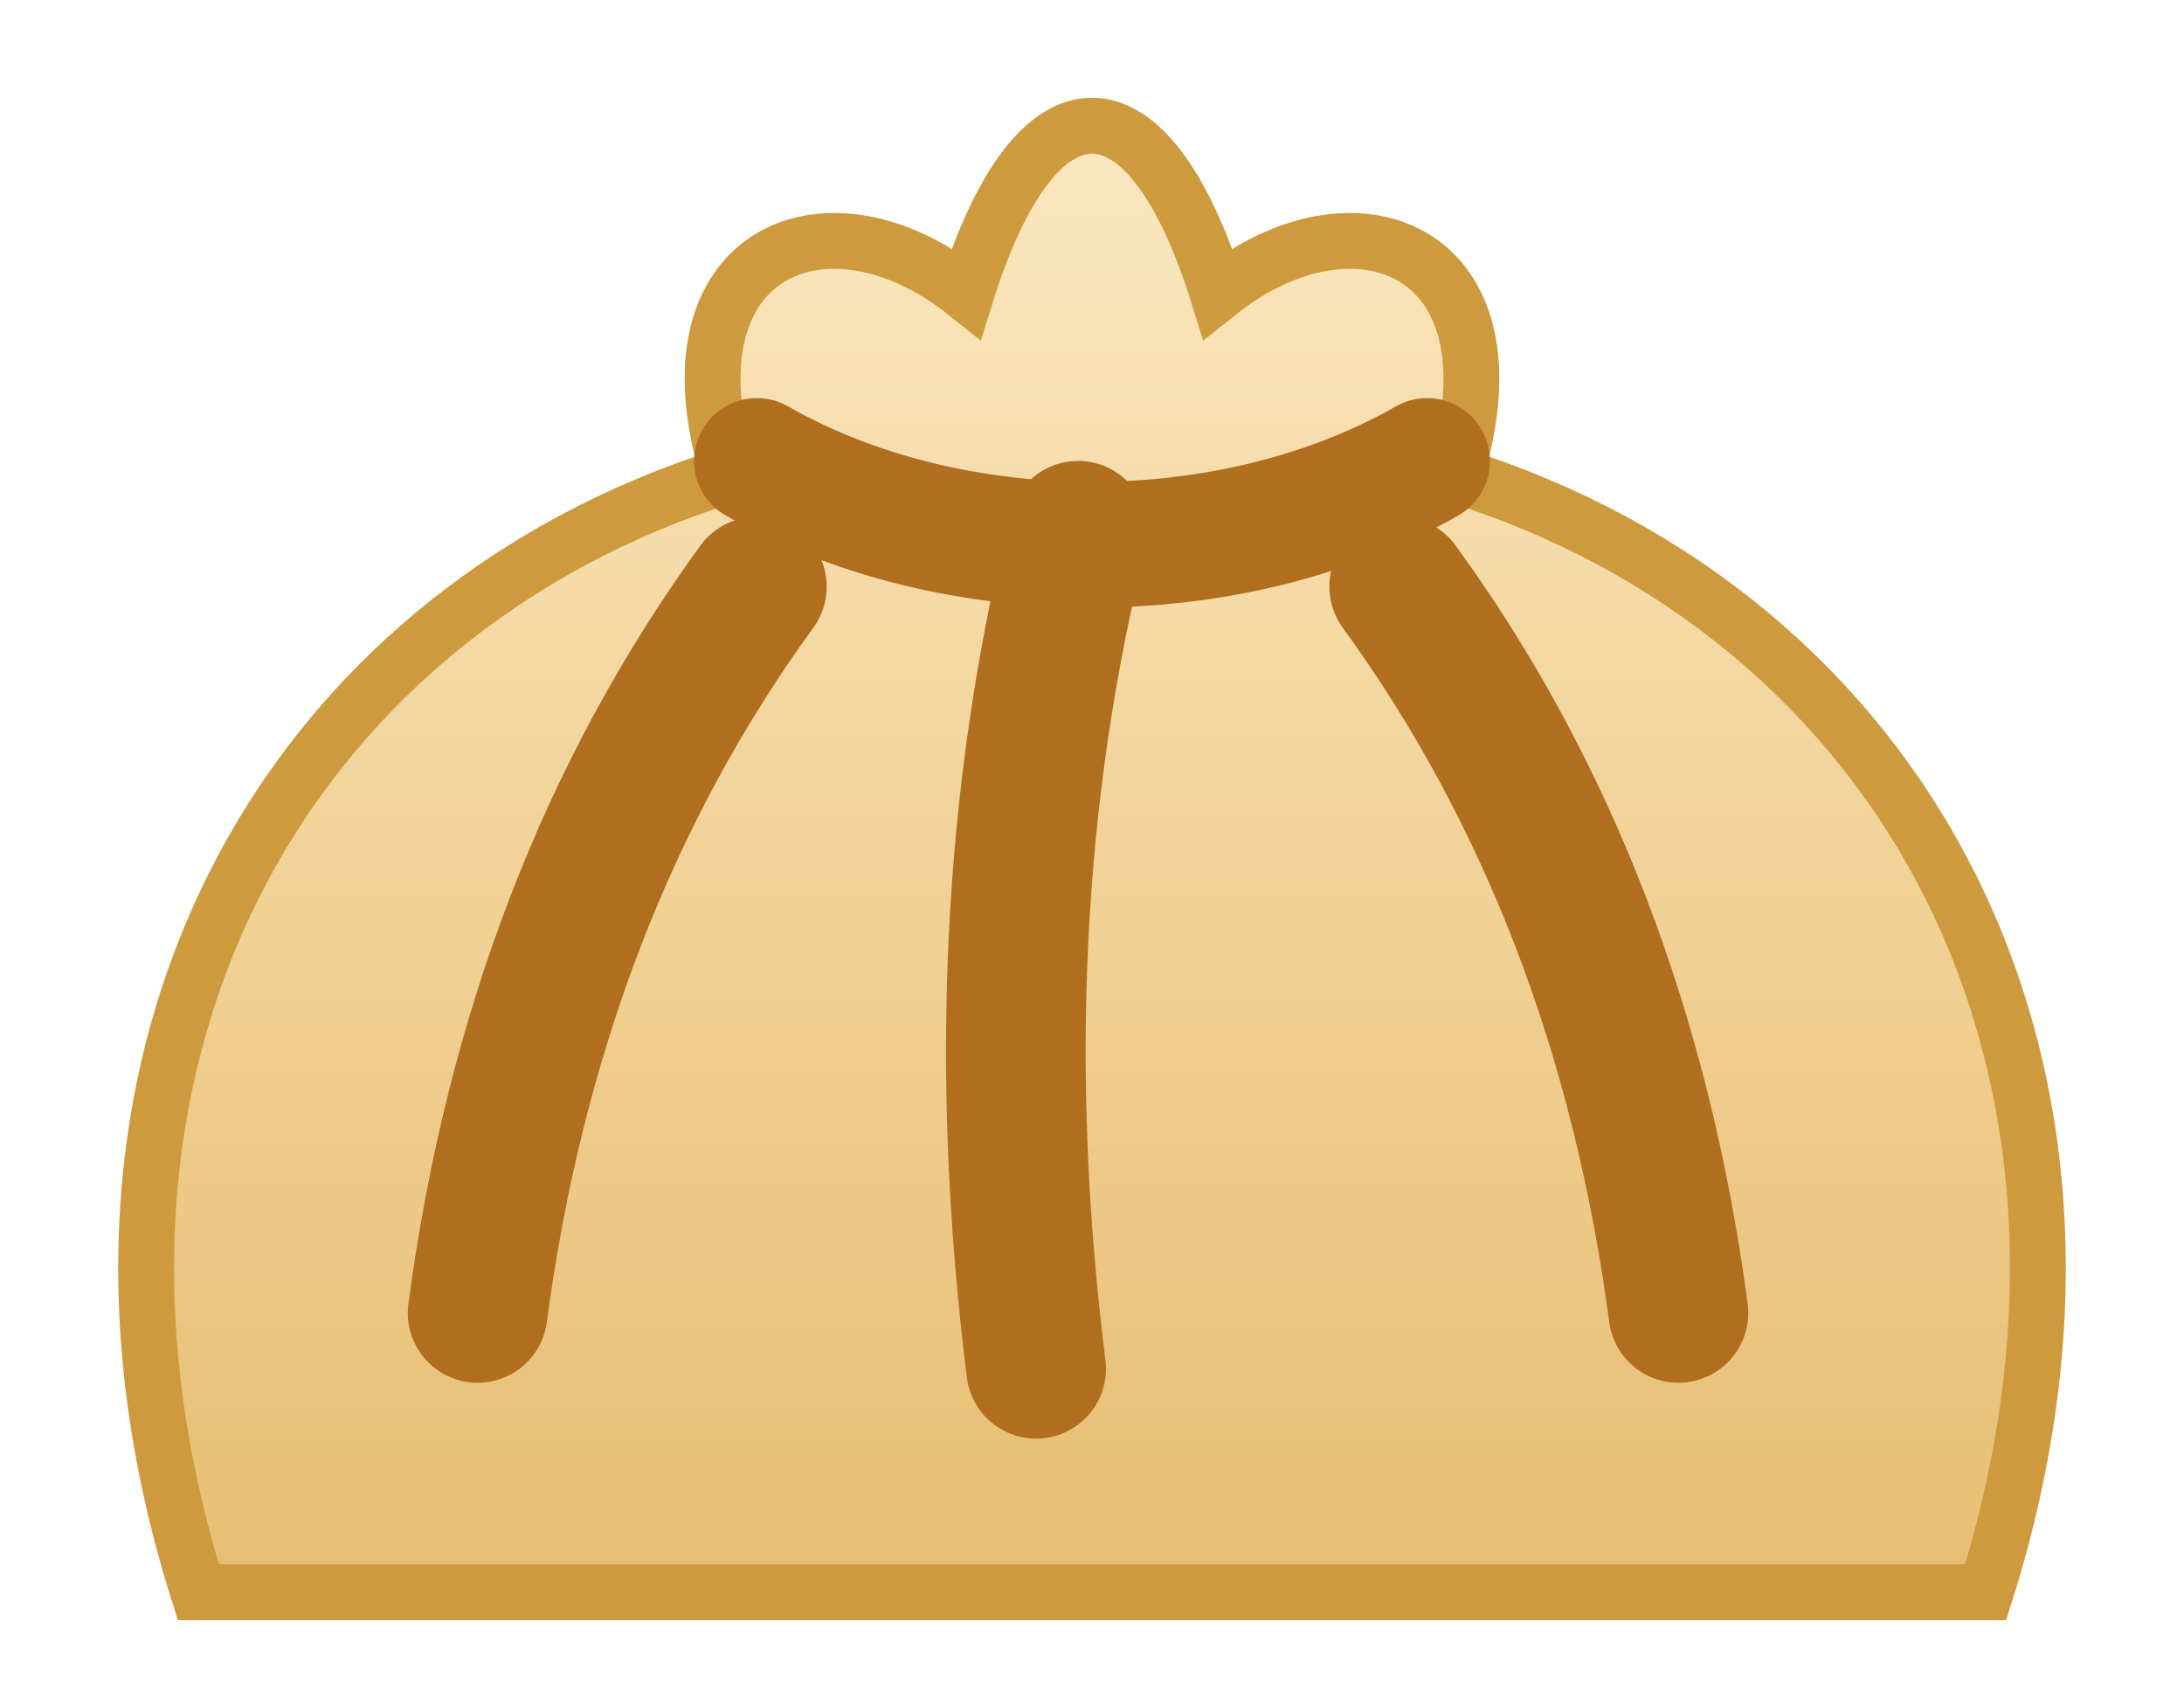
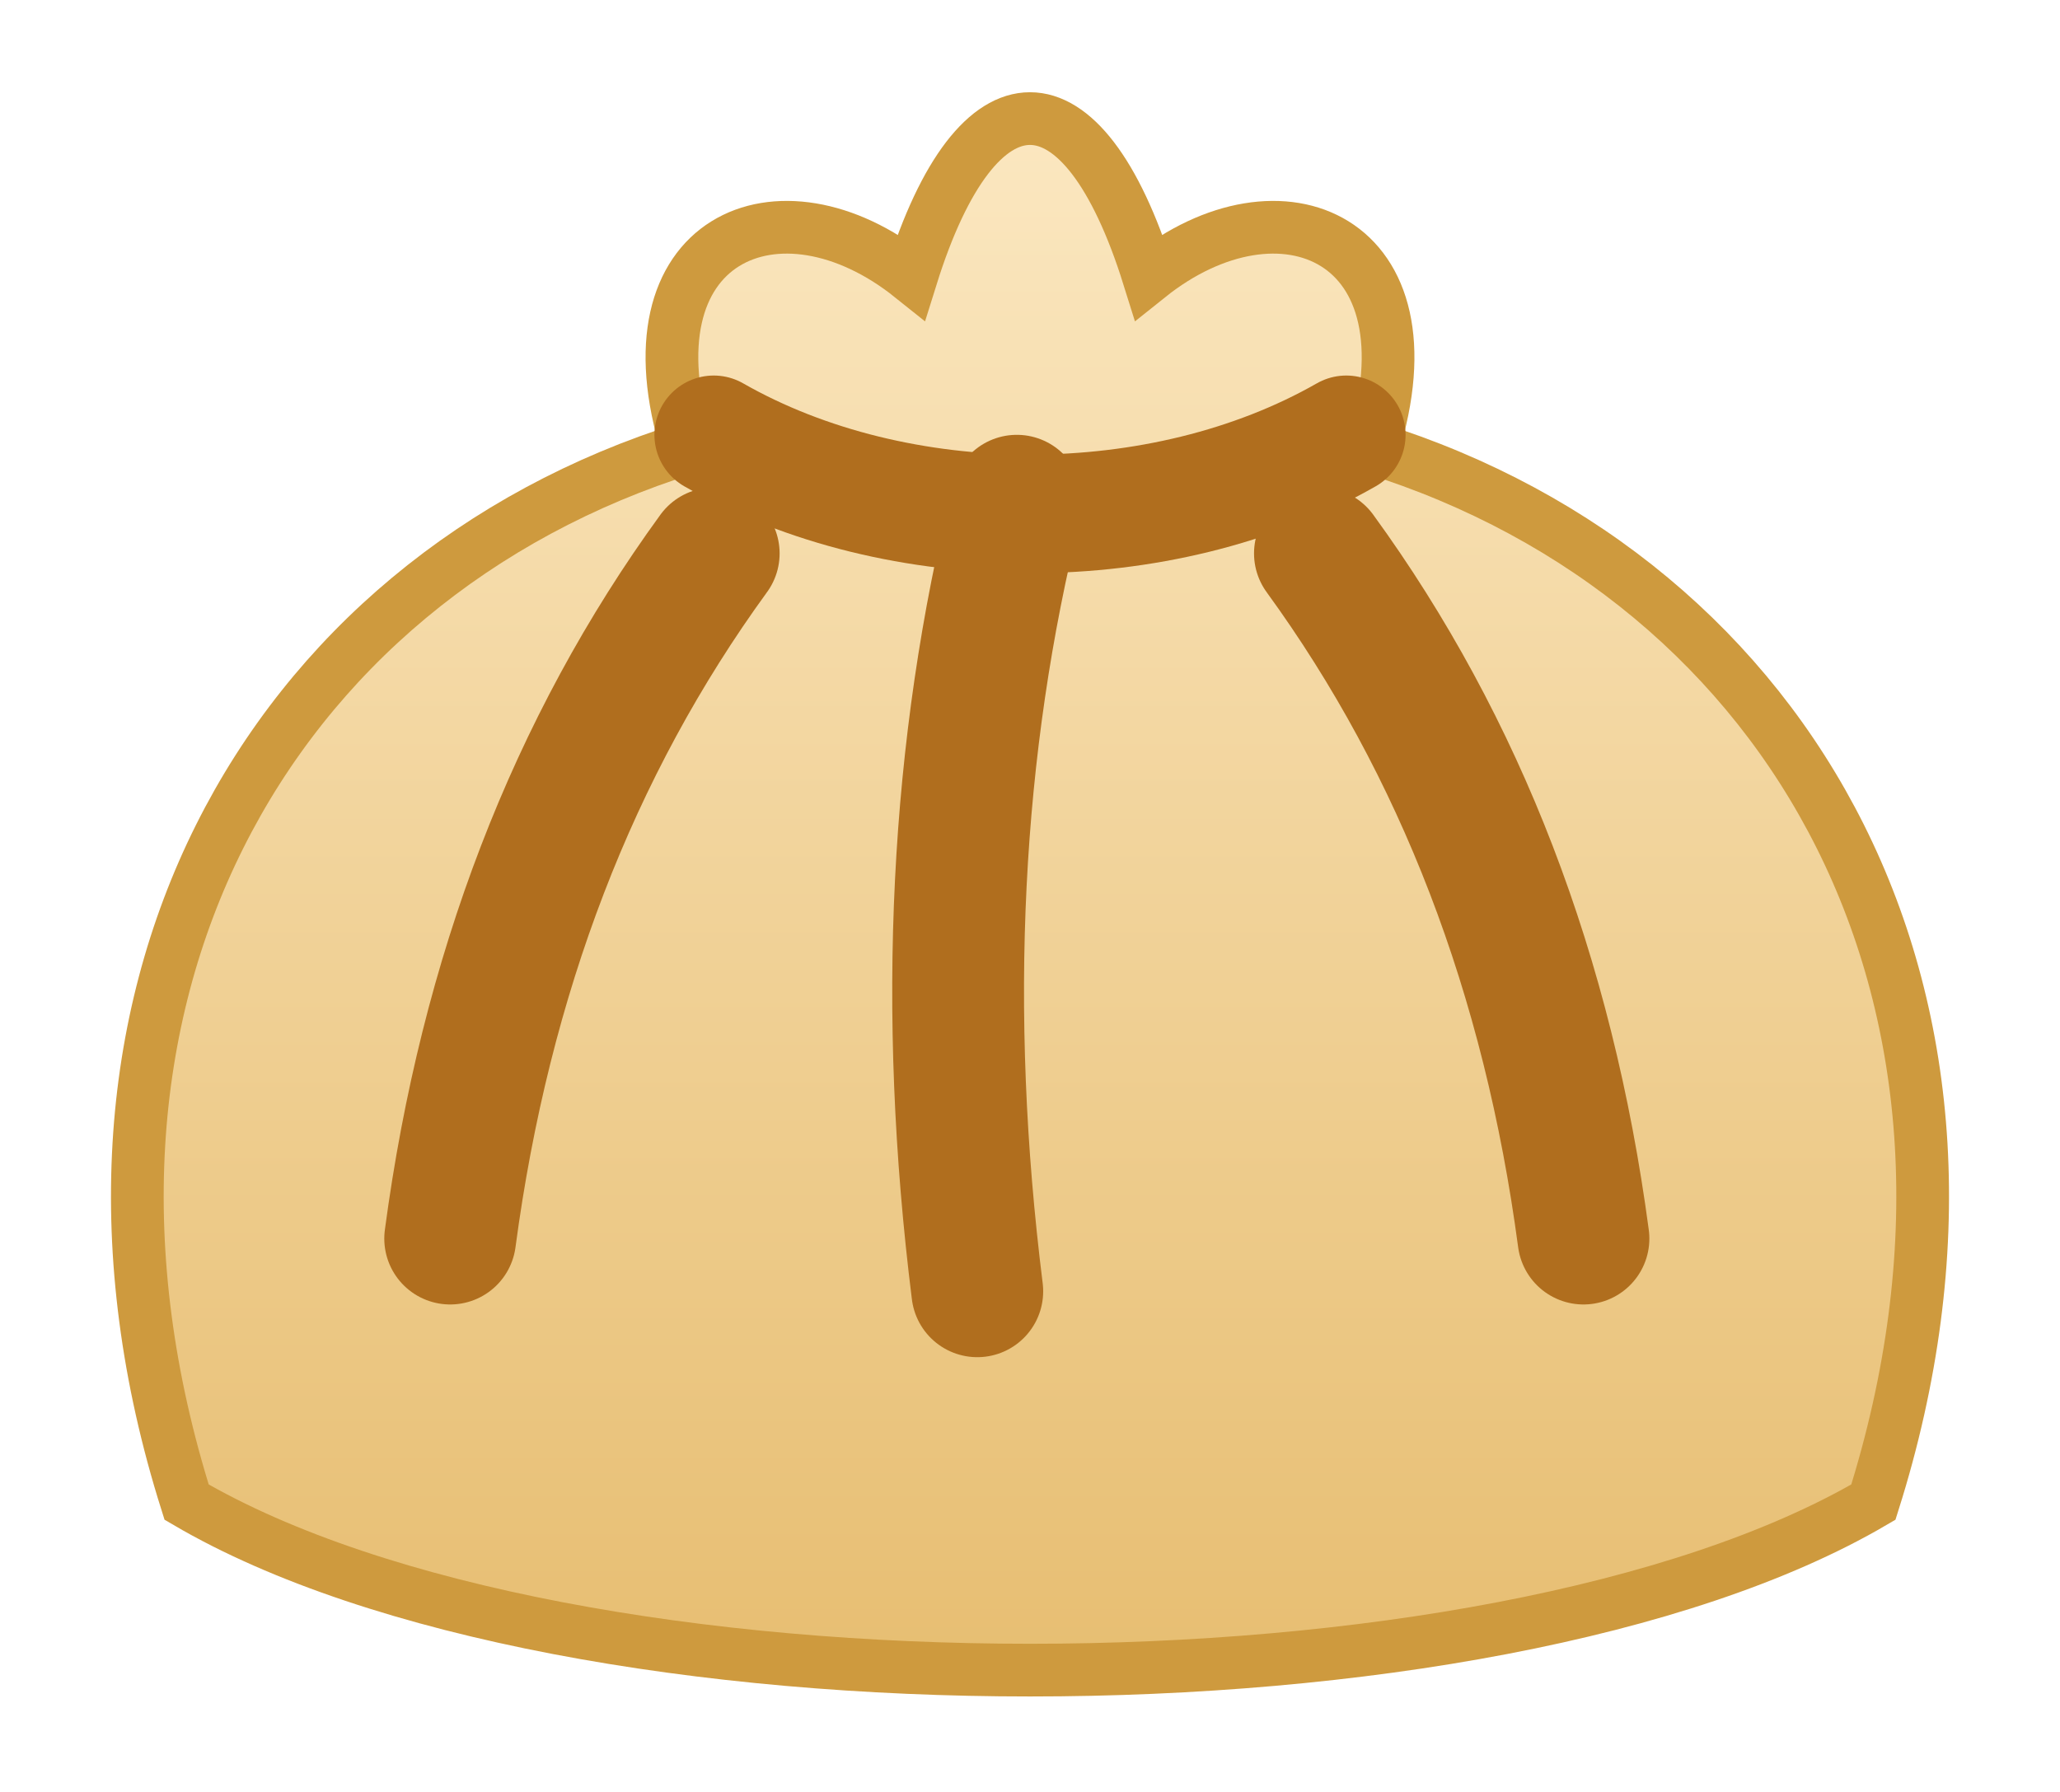
- <svg xmlns="http://www.w3.org/2000/svg" viewBox="1.2 2.6 15.6 12.2" width="200" height="156" role="img" aria-label="Momo dumpling logo">
+ <svg xmlns="http://www.w3.org/2000/svg" viewBox="1.2 2.6 15.6 13.6" width="200" height="174" role="img" aria-label="Momo dumpling logo">
  <defs>
    <linearGradient id="dough" x1="0" y1="0" x2="0" y2="1">
      <stop offset="0" stop-color="#FBE7C0" />
      <stop offset="1" stop-color="#E7BE72" />
    </linearGradient>
  </defs>
-   <path d="M2.6 14 L15.4 14 C16.6 10.2 14.8 7 11.6 6 C12.1 4.4 10.9 3.9 9.9 4.7 C9.4 3.1 8.6 3.1 8.1 4.7 C7.1 3.9 5.9 4.4 6.4 6 C3.2 7 1.4 10.2 2.6 14 Z" fill="url(#dough)" stroke="#CE9A3E" stroke-width="0.4" />
+   <path d="M2.6 14 C5.5 15.7 12.5 15.7 15.4 14 C16.6 10.2 14.8 7 11.6 6 C12.1 4.4 10.9 3.9 9.9 4.7 C9.4 3.1 8.6 3.1 8.1 4.7 C7.1 3.9 5.9 4.4 6.4 6 C3.2 7 1.4 10.2 2.6 14 Z" fill="url(#dough)" stroke="#CE9A3E" stroke-width="0.4" />
  <g fill="none" stroke="#B06E1E" stroke-linecap="round" stroke-width="1.0">
    <path d="M6.6 6.8 Q5 9 4.6 12" />
    <path d="M8.9 6.4 Q8.2 9.2 8.6 12.4" />
    <path d="M11.2 6.8 Q12.8 9 13.2 12" />
  </g>
  <path d="M6.6 5.9 C8 6.7 10 6.7 11.4 5.9" fill="none" stroke="#B06E1E" stroke-linecap="round" stroke-width="0.9" />
</svg>
